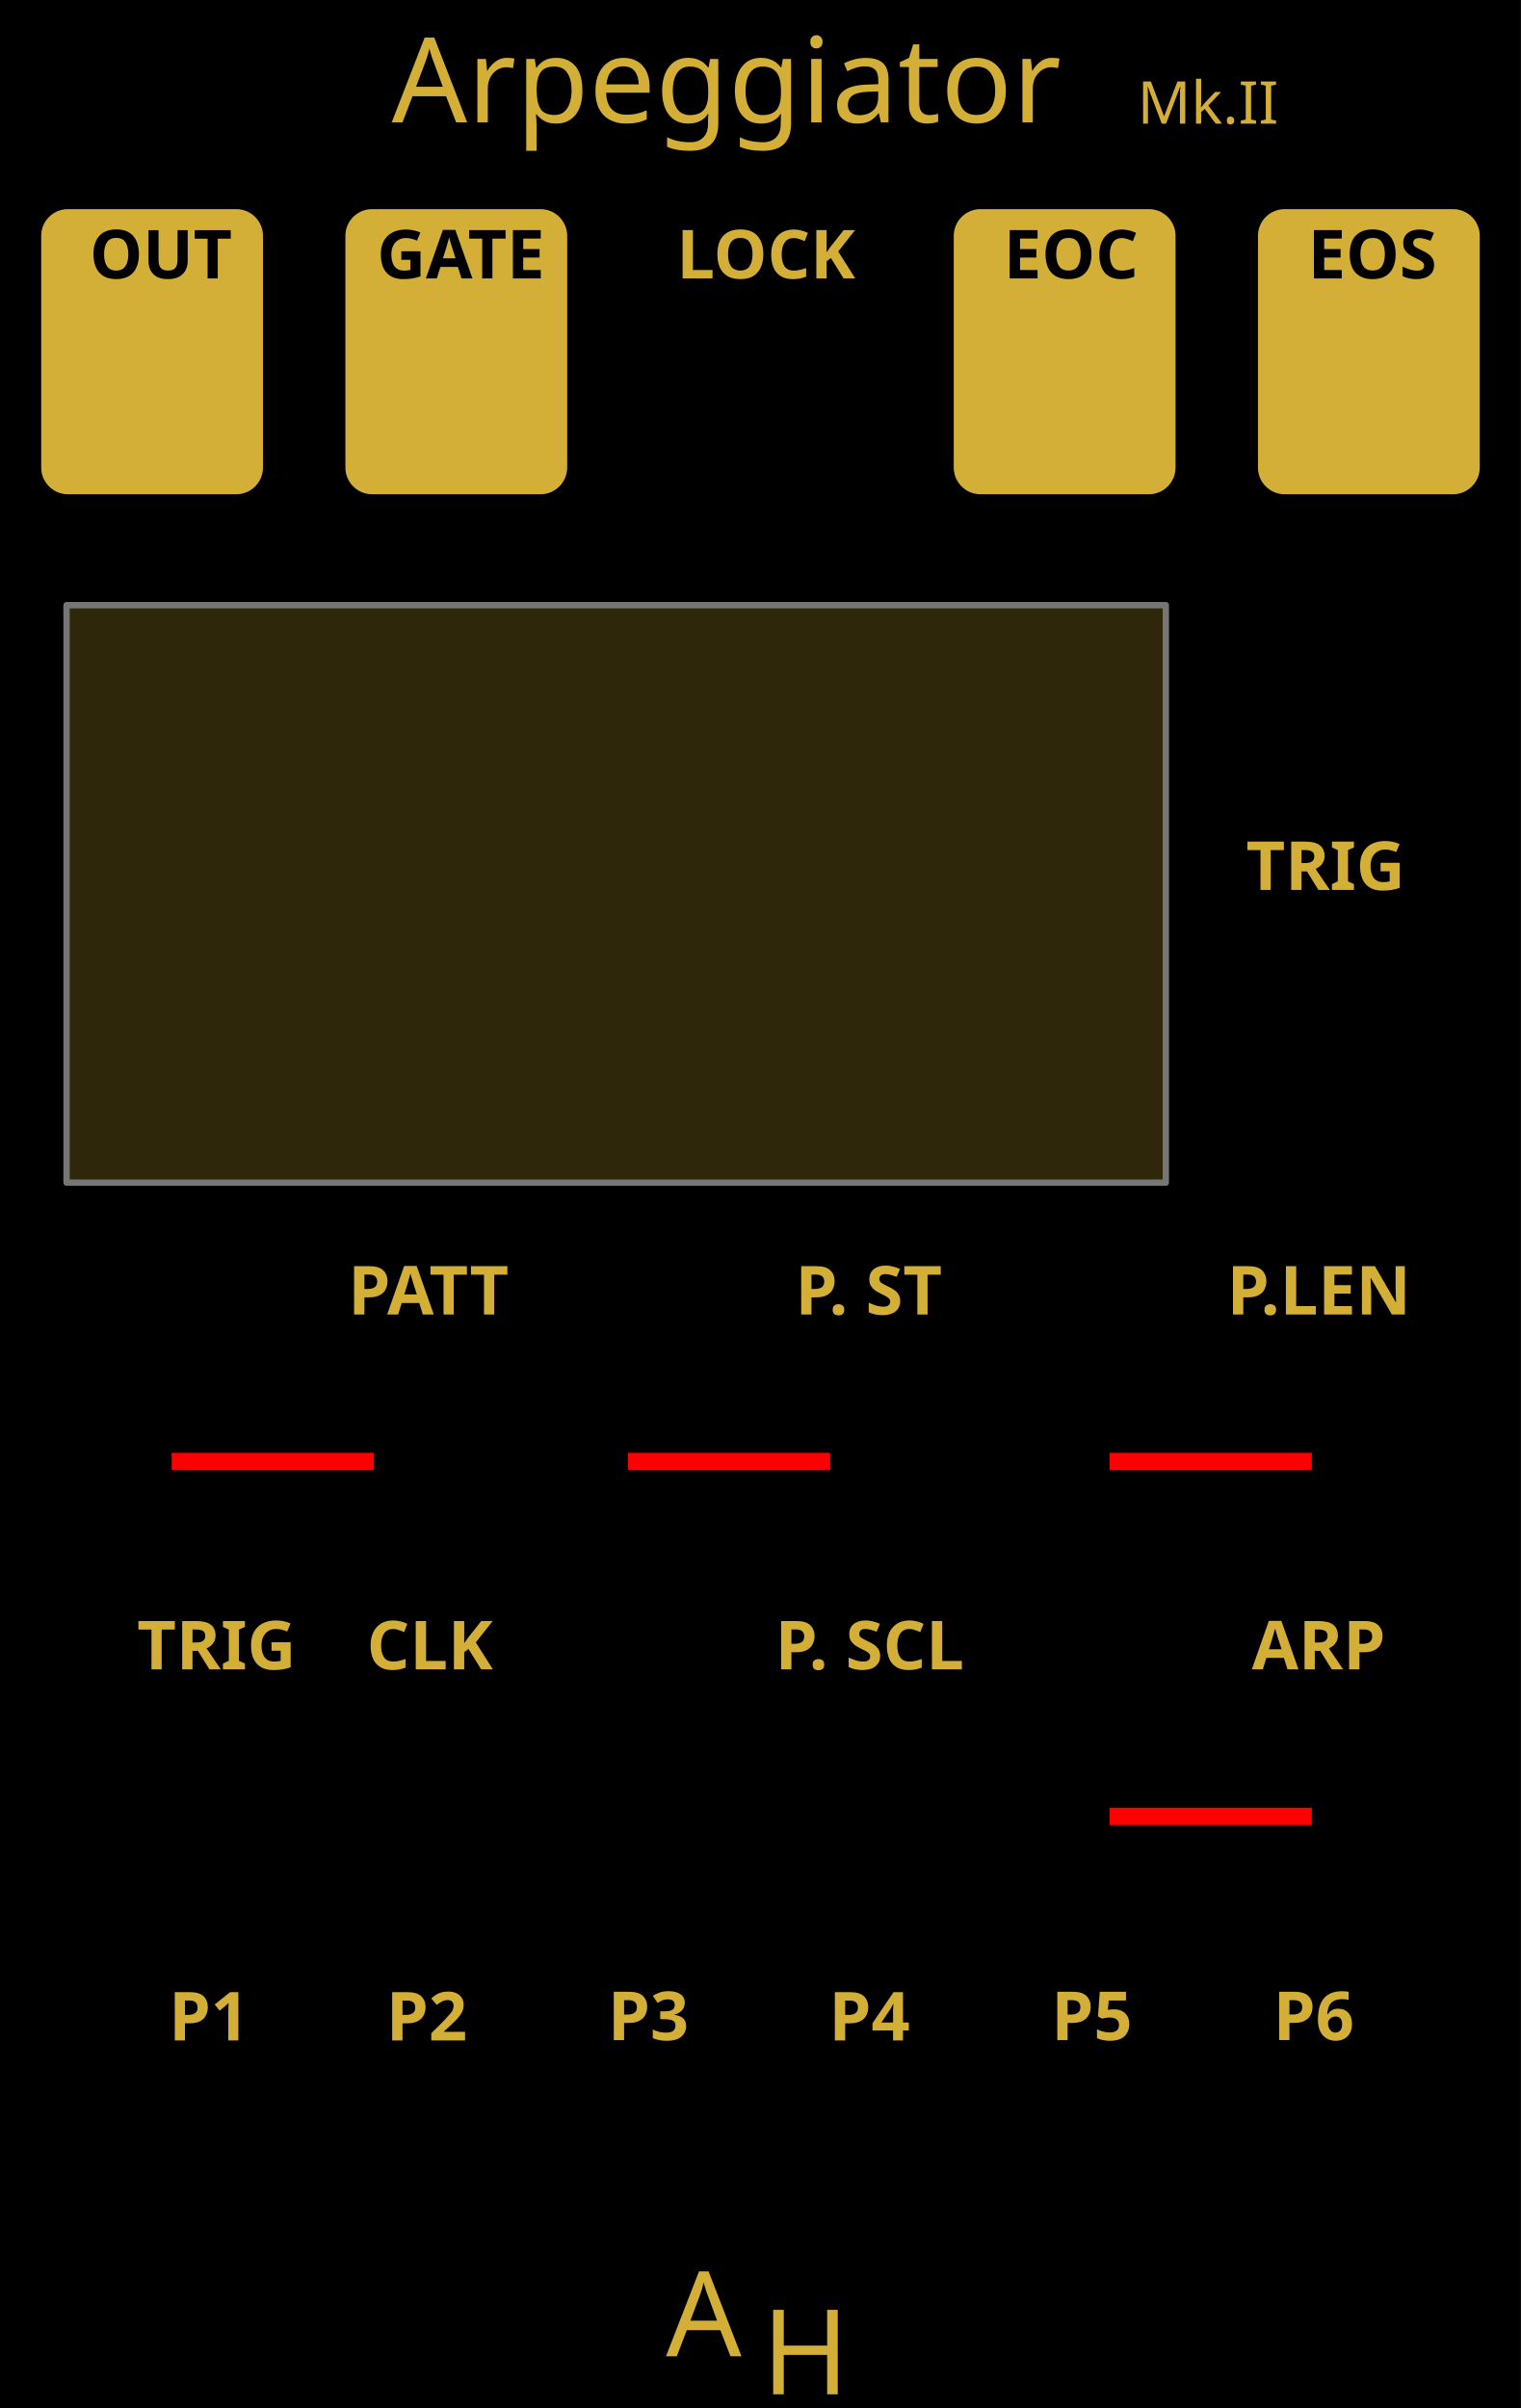
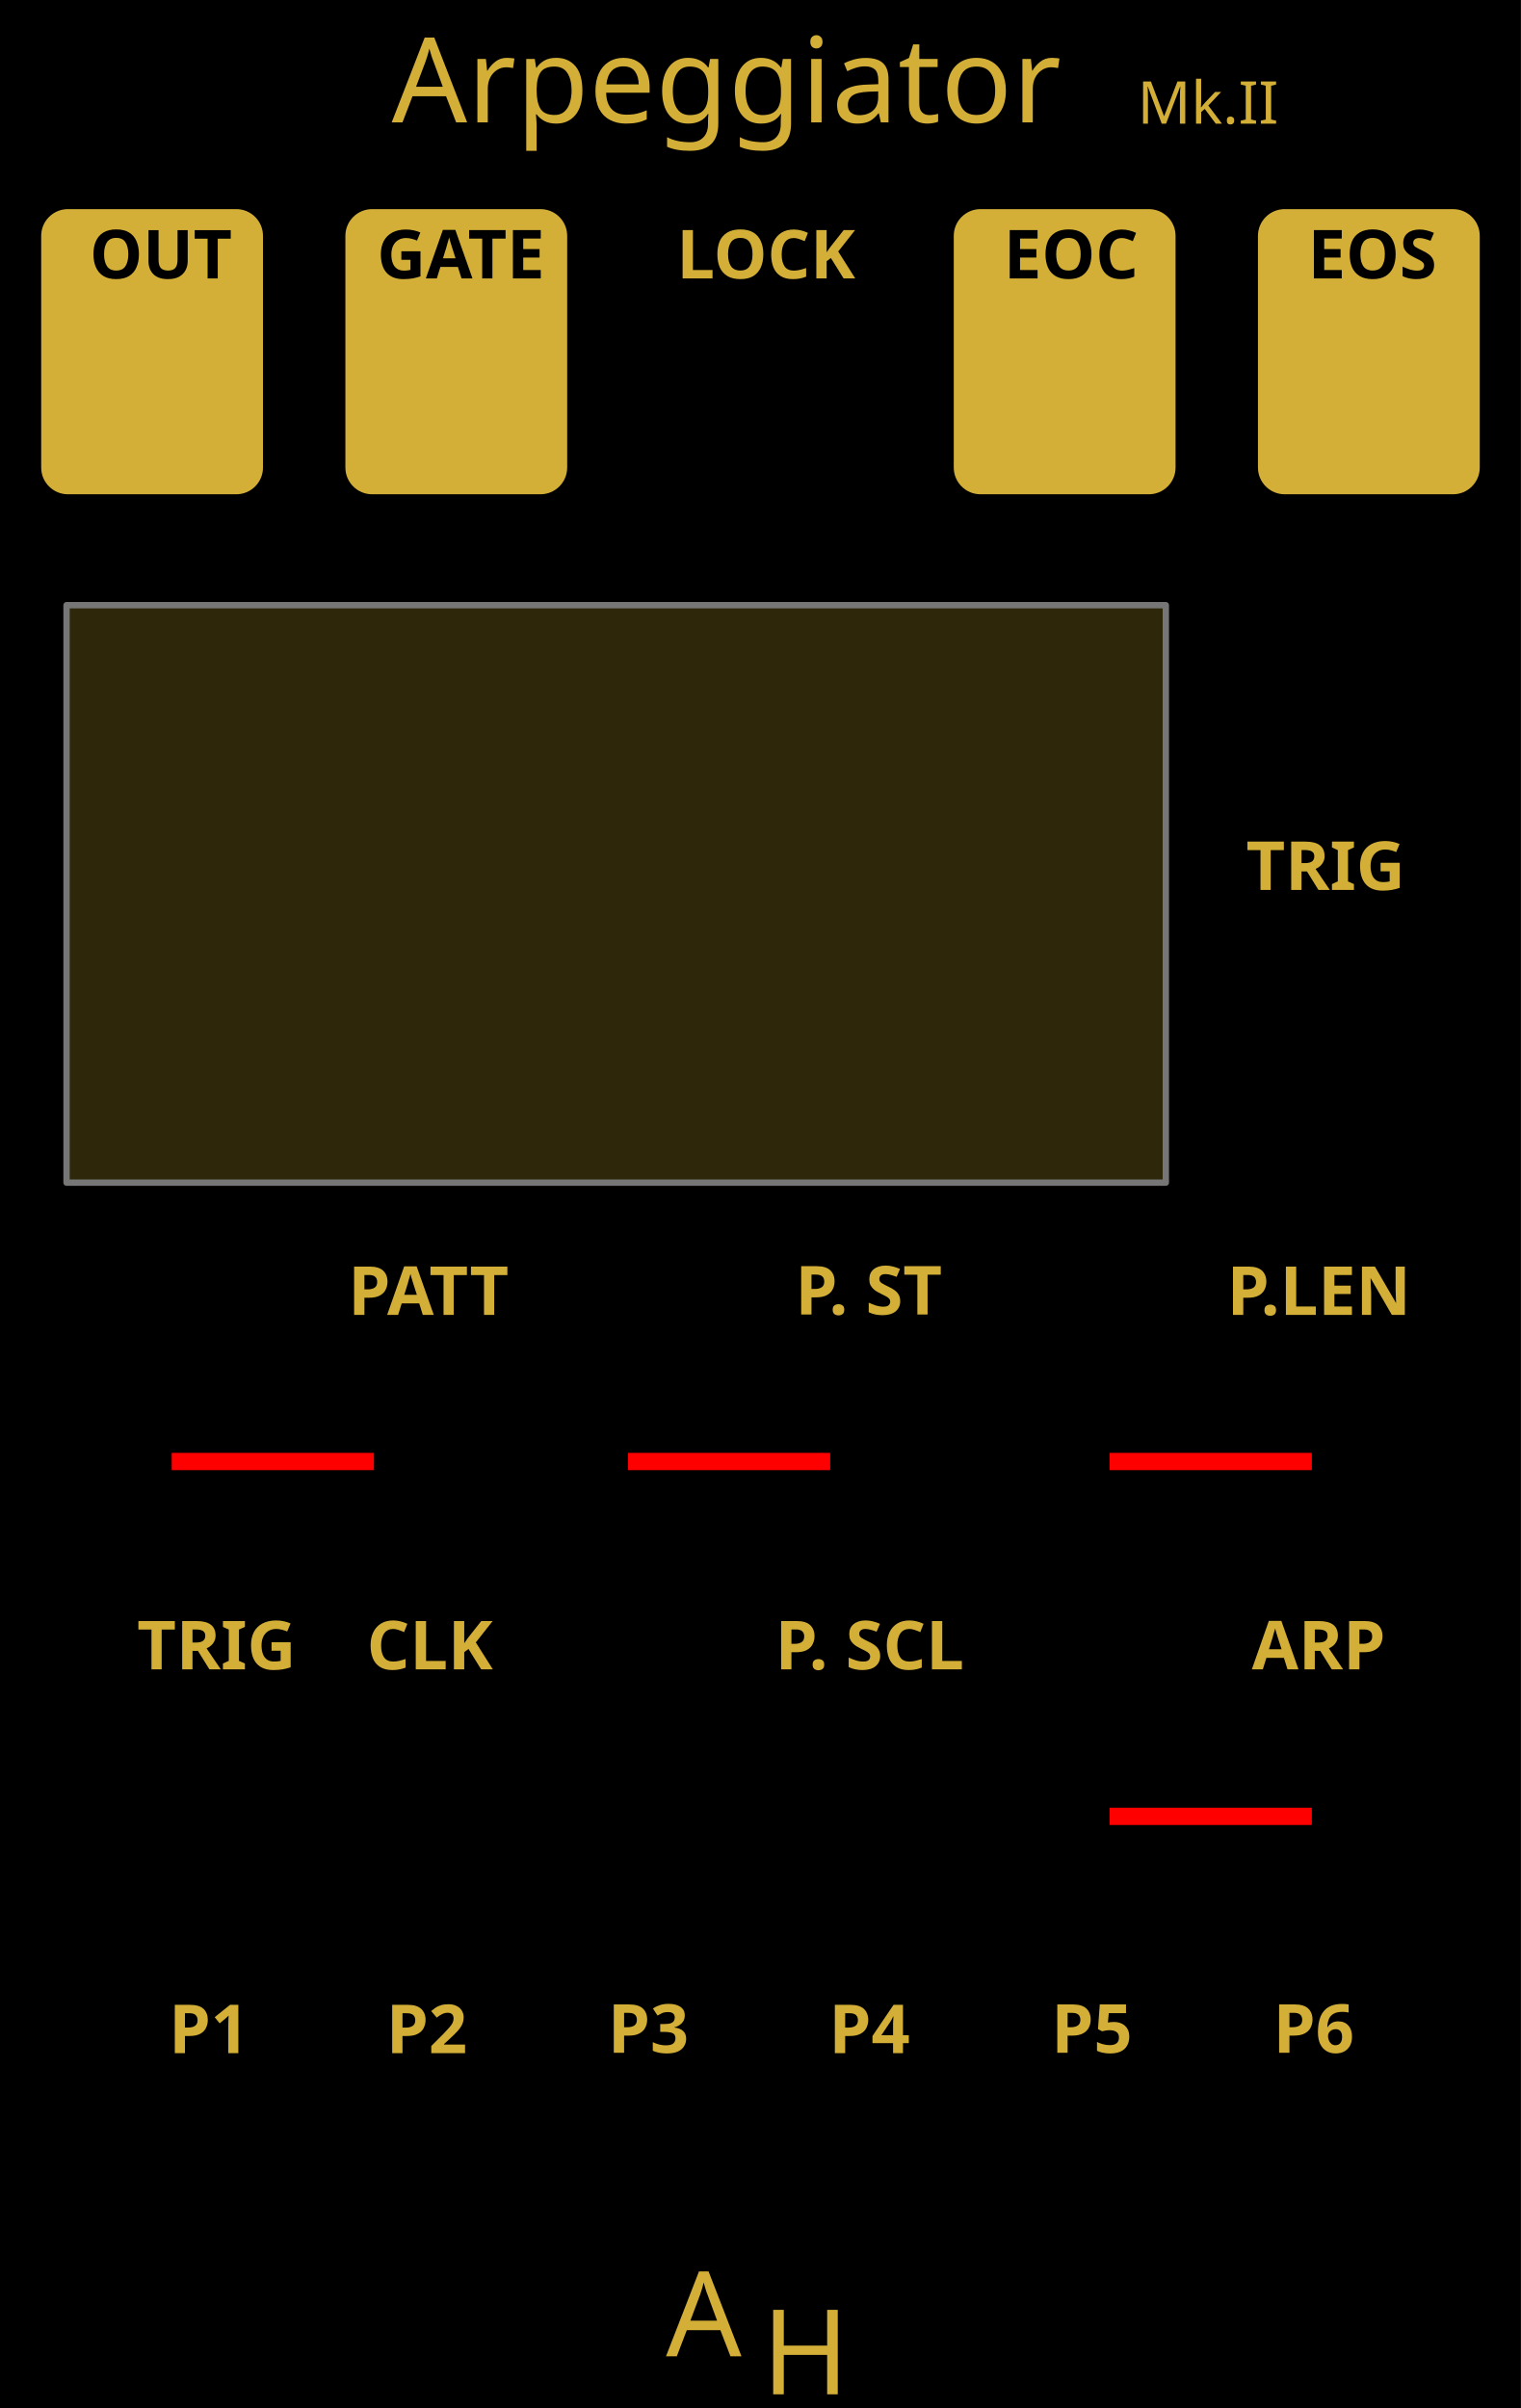
<svg xmlns="http://www.w3.org/2000/svg" xmlns:ns1="http://www.openswatchbook.org/uri/2009/osb" width="240" height="380" id="svg11791" version="1.1">
  <defs id="defs3">
    <marker orient="auto" refY="0" refX="0" id="DotM" style="overflow:visible">
      <path id="path4782" d="m -2.5,-1 c 0,2.76 -2.24,5 -5,5 -2.76,0 -5,-2.24 -5,-5 0,-2.76 2.24,-5 5,-5 2.76,0 5,2.24 5,5 z" style="fill-rule:evenodd;stroke:#000000;stroke-width:1pt" transform="matrix(0.4,0,0,0.4,2.96,0.4)" />
    </marker>
    <marker orient="auto" refY="0" refX="0" id="Arrow1Sstart" style="overflow:visible">
      <path id="path4730" d="M 0,0 5,-5 -12.5,0 5,5 Z" style="fill-rule:evenodd;stroke:#000000;stroke-width:1pt" transform="matrix(0.2,0,0,0.2,1.2,0)" />
    </marker>
    <marker orient="auto" refY="0" refX="0" id="Arrow2Mend" style="overflow:visible">
      <path id="path5158" style="fill-rule:evenodd;stroke-width:0.625;stroke-linejoin:round" d="M 8.719,4.034 -2.207,0.016 8.719,-4.002 c -1.745,2.372 -1.735,5.617 -6e-7,8.035 z" transform="scale(-0.6)" />
    </marker>
    <marker orient="auto" refY="0" refX="0" id="Arrow2Mstart" style="overflow:visible">
      <path id="path5155" style="fill-rule:evenodd;stroke-width:0.625;stroke-linejoin:round" d="M 8.719,4.034 -2.207,0.016 8.719,-4.002 c -1.745,2.372 -1.735,5.617 -6e-7,8.035 z" transform="scale(0.6)" />
    </marker>
    <marker orient="auto" refY="0" refX="0" id="Arrow1Mstart" style="overflow:visible">
      <path id="path6730" d="M 0,0 5,-5 -12.5,0 5,5 Z" style="fill-rule:evenodd;stroke:#000000;stroke-width:1pt" transform="matrix(0.4,0,0,0.4,4,0)" />
    </marker>
    <marker orient="auto" refY="0" refX="0" id="TriangleOutM" style="overflow:visible">
      <path id="path6869" d="M 5.77,0 -2.88,5 V -5 Z" style="fill-rule:evenodd;stroke:#000000;stroke-width:1pt" transform="scale(0.4)" />
    </marker>
    <marker orient="auto" refY="0" refX="0" id="TriangleOutS" style="overflow:visible">
      <path id="path6872" d="M 5.77,0 -2.88,5 V -5 Z" style="fill-rule:evenodd;stroke:#000000;stroke-width:1pt" transform="scale(0.2)" />
    </marker>
    <marker orient="auto" refY="0" refX="0" id="SquareL" style="overflow:visible">
      <path id="path7539" d="M -5,-5 V 5 H 5 V -5 Z" style="fill-rule:evenodd;stroke:#000000;stroke-width:1pt" transform="scale(0.8)" />
    </marker>
    <marker orient="auto" refY="0" refX="0" id="Arrow1Send" style="overflow:visible">
      <path id="path6739" d="M 0,0 5,-5 -12.5,0 5,5 Z" style="fill-rule:evenodd;stroke:#000000;stroke-width:1pt" transform="matrix(-0.2,0,0,-0.2,-1.2,0)" />
    </marker>
    <marker orient="auto" refY="0" refX="0" id="Arrow1Mend" style="overflow:visible">
      <path id="path6733" d="M 0,0 5,-5 -12.5,0 5,5 Z" style="fill-rule:evenodd;stroke:#000000;stroke-width:1pt" transform="matrix(-0.4,0,0,-0.4,-4,0)" />
    </marker>
    <marker orient="auto" refY="0" refX="0" id="Arrow1Lend" style="overflow:visible">
      <path id="path6727" d="M 0,0 5,-5 -12.5,0 5,5 Z" style="fill-rule:evenodd;stroke:#000000;stroke-width:1pt" transform="matrix(-0.8,0,0,-0.8,-10,0)" />
    </marker>
    <filter height="1" width="1" y="0" x="0" id="filter3998" style="color-interpolation-filters:sRGB">
      <feConvolveMatrix order="3 3" kernelMatrix="0 1 0 0 -2 0 0 1 0" in="SourceGraphic" divisor="1" targetX="1" targetY="1" preserveAlpha="true" result="result0" bias="0" id="feConvolveMatrix4000" />
    </filter>
    <filter height="1" width="1" y="0" x="0" id="filter3286" style="color-interpolation-filters:sRGB">
      <feFlood flood-color="rgb(128,128,128)" flood-opacity="0" result="result1" id="feFlood3288" />
      <feBlend result="result2" mode="normal" in2="SourceGraphic" id="feBlend3290" />
      <feComposite k4="0" k3="0" k1="0" result="result3" operator="arithmetic" k2="1" in2="SourceGraphic" id="feComposite3292" />
      <feComposite operator="in" in2="SourceGraphic" id="feComposite3294" />
    </filter>
    <clipPath clipPathUnits="userSpaceOnUse" id="clipPath6603">
      <path d="M 402,402 H 9515 V 13631 H 402 Z" id="path6605" style="clip-rule:evenodd" />
    </clipPath>
    <clipPath clipPathUnits="userSpaceOnUse" id="clipPath6613">
      <path d="M 402,402 H 9515 V 13631 H 402 Z" id="path6615" style="clip-rule:evenodd" />
    </clipPath>
    <clipPath clipPathUnits="userSpaceOnUse" id="clipPath6619">
      <path d="M 614,402 H 9303 V 6057 H 614 Z" id="path6621" style="clip-rule:evenodd" />
    </clipPath>
    <clipPath clipPathUnits="userSpaceOnUse" id="clipPath6290">
      <path d="M 402,402 H 9515 V 13631 H 402 Z" id="path6292" style="clip-rule:evenodd" />
    </clipPath>
    <clipPath clipPathUnits="userSpaceOnUse" id="clipPath6300">
      <path d="M 402,402 H 9515 V 13631 H 402 Z" id="path6302" style="clip-rule:evenodd" />
    </clipPath>
    <clipPath clipPathUnits="userSpaceOnUse" id="clipPath6306">
      <path d="M 614,402 H 9303 V 6655 H 614 Z" id="path6308" style="clip-rule:evenodd" />
    </clipPath>
    <clipPath clipPathUnits="userSpaceOnUse" id="clipPath5977">
      <path d="M 402,402 H 9515 V 13631 H 402 Z" id="path5979" style="clip-rule:evenodd" />
    </clipPath>
    <clipPath clipPathUnits="userSpaceOnUse" id="clipPath5987">
      <path d="M 402,402 H 9515 V 13631 H 402 Z" id="path5989" style="clip-rule:evenodd" />
    </clipPath>
    <clipPath clipPathUnits="userSpaceOnUse" id="clipPath5993">
      <path d="M 614,402 H 9303 V 6645 H 614 Z" id="path5995" style="clip-rule:evenodd" />
    </clipPath>
    <clipPath clipPathUnits="userSpaceOnUse" id="clipPath5664">
      <path d="M 402,402 H 9515 V 13631 H 402 Z" id="path5666" style="clip-rule:evenodd" />
    </clipPath>
    <clipPath clipPathUnits="userSpaceOnUse" id="clipPath5674">
      <path d="M 402,402 H 9515 V 13631 H 402 Z" id="path5676" style="clip-rule:evenodd" />
    </clipPath>
    <clipPath clipPathUnits="userSpaceOnUse" id="clipPath5680">
      <path d="M 614,402 H 9303 V 6655 H 614 Z" id="path5682" style="clip-rule:evenodd" />
    </clipPath>
    <clipPath clipPathUnits="userSpaceOnUse" id="clipPath5363">
      <path d="M 402,402 H 9515 V 13631 H 402 Z" id="path5365" style="clip-rule:evenodd" />
    </clipPath>
    <clipPath clipPathUnits="userSpaceOnUse" id="clipPath5373">
      <path d="M 402,402 H 9515 V 13631 H 402 Z" id="path5375" style="clip-rule:evenodd" />
    </clipPath>
    <clipPath clipPathUnits="userSpaceOnUse" id="clipPath5379">
      <path d="M 614,402 H 9303 V 6051 H 614 Z" id="path5381" style="clip-rule:evenodd" />
    </clipPath>
    <clipPath clipPathUnits="userSpaceOnUse" id="clipPath5062">
      <path d="M 402,402 H 9515 V 13631 H 402 Z" id="path5064" style="clip-rule:evenodd" />
    </clipPath>
    <clipPath clipPathUnits="userSpaceOnUse" id="clipPath5072">
      <path d="M 402,402 H 9515 V 13631 H 402 Z" id="path5074" style="clip-rule:evenodd" />
    </clipPath>
    <clipPath clipPathUnits="userSpaceOnUse" id="clipPath5078">
      <path d="M 614,402 H 9303 V 6051 H 614 Z" id="path5080" style="clip-rule:evenodd" />
    </clipPath>
    <clipPath clipPathUnits="userSpaceOnUse" id="clipPath4761">
      <path d="M 402,402 H 9515 V 13631 H 402 Z" id="path4763" style="clip-rule:evenodd" />
    </clipPath>
    <clipPath clipPathUnits="userSpaceOnUse" id="clipPath4771">
      <path d="M 402,402 H 9515 V 13631 H 402 Z" id="path4773" style="clip-rule:evenodd" />
    </clipPath>
    <clipPath clipPathUnits="userSpaceOnUse" id="clipPath4777">
      <path d="M 614,402 H 9303 V 6051 H 614 Z" id="path4779" style="clip-rule:evenodd" />
    </clipPath>
    <clipPath clipPathUnits="userSpaceOnUse" id="clipPath4159">
      <path d="M 402,402 H 9515 V 13631 H 402 Z" id="path4161" style="clip-rule:evenodd" />
    </clipPath>
    <clipPath clipPathUnits="userSpaceOnUse" id="clipPath4169">
      <path d="M 402,402 H 9515 V 13631 H 402 Z" id="path4171" style="clip-rule:evenodd" />
    </clipPath>
    <clipPath clipPathUnits="userSpaceOnUse" id="clipPath4175">
      <path d="M 614,402 H 9303 V 6051 H 614 Z" id="path4177" style="clip-rule:evenodd" />
    </clipPath>
    <linearGradient ns1:paint="solid" id="linearGradient8170">
      <stop id="stop8172" offset="0" style="stop-color:#000000;stop-opacity:1;" />
    </linearGradient>
    <filter height="1" width="1" y="0" x="0" id="filter3998-0" style="color-interpolation-filters:sRGB">
      <feConvolveMatrix order="3 3" kernelMatrix="0 1 0 0 -2 0 0 1 0" in="SourceGraphic" divisor="1" targetX="1" targetY="1" preserveAlpha="true" result="result0" bias="0" id="feConvolveMatrix4000-2" />
    </filter>
    <filter height="1" width="1" y="0" x="0" id="filter3286-2" style="color-interpolation-filters:sRGB">
      <feFlood flood-color="rgb(128,128,128)" flood-opacity="0" result="result1" id="feFlood3288-2" />
      <feBlend result="result2" mode="normal" in2="SourceGraphic" id="feBlend3290-7" />
      <feComposite k4="0" k3="0" k1="0" result="result3" operator="arithmetic" k2="1" in2="SourceGraphic" id="feComposite3292-9" />
      <feComposite operator="in" in2="SourceGraphic" id="feComposite3294-7" />
    </filter>
    <clipPath clipPathUnits="userSpaceOnUse" id="clipPath6603-6">
      <path d="M 402,402 H 9515 V 13631 H 402 Z" id="path6605-9" style="clip-rule:evenodd" />
    </clipPath>
    <clipPath clipPathUnits="userSpaceOnUse" id="clipPath6613-4">
      <path d="M 402,402 H 9515 V 13631 H 402 Z" id="path6615-8" style="clip-rule:evenodd" />
    </clipPath>
    <clipPath clipPathUnits="userSpaceOnUse" id="clipPath6619-1">
      <path d="M 614,402 H 9303 V 6057 H 614 Z" id="path6621-7" style="clip-rule:evenodd" />
    </clipPath>
    <clipPath clipPathUnits="userSpaceOnUse" id="clipPath6290-7">
      <path d="M 402,402 H 9515 V 13631 H 402 Z" id="path6292-5" style="clip-rule:evenodd" />
    </clipPath>
    <clipPath clipPathUnits="userSpaceOnUse" id="clipPath6300-0">
      <path d="M 402,402 H 9515 V 13631 H 402 Z" id="path6302-9" style="clip-rule:evenodd" />
    </clipPath>
    <clipPath clipPathUnits="userSpaceOnUse" id="clipPath6306-6">
      <path d="M 614,402 H 9303 V 6655 H 614 Z" id="path6308-7" style="clip-rule:evenodd" />
    </clipPath>
    <clipPath clipPathUnits="userSpaceOnUse" id="clipPath5977-5">
      <path d="M 402,402 H 9515 V 13631 H 402 Z" id="path5979-9" style="clip-rule:evenodd" />
    </clipPath>
    <clipPath clipPathUnits="userSpaceOnUse" id="clipPath5987-8">
      <path d="M 402,402 H 9515 V 13631 H 402 Z" id="path5989-4" style="clip-rule:evenodd" />
    </clipPath>
    <clipPath clipPathUnits="userSpaceOnUse" id="clipPath5993-8">
      <path d="M 614,402 H 9303 V 6645 H 614 Z" id="path5995-7" style="clip-rule:evenodd" />
    </clipPath>
    <clipPath clipPathUnits="userSpaceOnUse" id="clipPath5664-9">
      <path d="M 402,402 H 9515 V 13631 H 402 Z" id="path5666-9" style="clip-rule:evenodd" />
    </clipPath>
    <clipPath clipPathUnits="userSpaceOnUse" id="clipPath5674-5">
      <path d="M 402,402 H 9515 V 13631 H 402 Z" id="path5676-5" style="clip-rule:evenodd" />
    </clipPath>
    <clipPath clipPathUnits="userSpaceOnUse" id="clipPath5680-8">
      <path d="M 614,402 H 9303 V 6655 H 614 Z" id="path5682-9" style="clip-rule:evenodd" />
    </clipPath>
    <clipPath clipPathUnits="userSpaceOnUse" id="clipPath5363-3">
      <path d="M 402,402 H 9515 V 13631 H 402 Z" id="path5365-2" style="clip-rule:evenodd" />
    </clipPath>
    <clipPath clipPathUnits="userSpaceOnUse" id="clipPath5373-7">
      <path d="M 402,402 H 9515 V 13631 H 402 Z" id="path5375-5" style="clip-rule:evenodd" />
    </clipPath>
    <clipPath clipPathUnits="userSpaceOnUse" id="clipPath5379-4">
      <path d="M 614,402 H 9303 V 6051 H 614 Z" id="path5381-8" style="clip-rule:evenodd" />
    </clipPath>
    <clipPath clipPathUnits="userSpaceOnUse" id="clipPath5062-2">
      <path d="M 402,402 H 9515 V 13631 H 402 Z" id="path5064-2" style="clip-rule:evenodd" />
    </clipPath>
    <clipPath clipPathUnits="userSpaceOnUse" id="clipPath5072-4">
      <path d="M 402,402 H 9515 V 13631 H 402 Z" id="path5074-9" style="clip-rule:evenodd" />
    </clipPath>
    <clipPath clipPathUnits="userSpaceOnUse" id="clipPath5078-8">
      <path d="M 614,402 H 9303 V 6051 H 614 Z" id="path5080-7" style="clip-rule:evenodd" />
    </clipPath>
    <clipPath clipPathUnits="userSpaceOnUse" id="clipPath4761-5">
      <path d="M 402,402 H 9515 V 13631 H 402 Z" id="path4763-2" style="clip-rule:evenodd" />
    </clipPath>
    <clipPath clipPathUnits="userSpaceOnUse" id="clipPath4771-1">
      <path d="M 402,402 H 9515 V 13631 H 402 Z" id="path4773-7" style="clip-rule:evenodd" />
    </clipPath>
    <clipPath clipPathUnits="userSpaceOnUse" id="clipPath4777-0">
      <path d="M 614,402 H 9303 V 6051 H 614 Z" id="path4779-9" style="clip-rule:evenodd" />
    </clipPath>
    <clipPath clipPathUnits="userSpaceOnUse" id="clipPath4159-1">
      <path d="M 402,402 H 9515 V 13631 H 402 Z" id="path4161-2" style="clip-rule:evenodd" />
    </clipPath>
    <clipPath clipPathUnits="userSpaceOnUse" id="clipPath4169-5">
      <path d="M 402,402 H 9515 V 13631 H 402 Z" id="path4171-5" style="clip-rule:evenodd" />
    </clipPath>
    <clipPath clipPathUnits="userSpaceOnUse" id="clipPath4175-8">
      <path d="M 614,402 H 9303 V 6051 H 614 Z" id="path4177-8" style="clip-rule:evenodd" />
    </clipPath>
    <linearGradient ns1:paint="solid" id="linearGradient8170-5">
      <stop id="stop8172-0" offset="0" style="stop-color:#000000;stop-opacity:1;" />
    </linearGradient>
    <clipPath id="clip89">
      <rect id="rect4864" height="19" width="18" x="0" y="0" />
    </clipPath>
    <clipPath id="clip90">
      <path id="path4861" d="m 0.898,0.129 h 16.25 v 17.883 h -16.25 z m 0,0" />
    </clipPath>
    <mask id="mask44">
      <g transform="matrix(0.2645833,0,0,0.2645833,89.35879,128.5777)" id="g4858" style="filter:url(#alpha)">
        <rect id="rect4856" style="fill:#000000;fill-opacity:0.15;stroke:none" height="3351.5" width="3052.87" y="0" x="0" />
      </g>
    </mask>
    <filter height="1" width="1" y="0" x="0" filterUnits="objectBoundingBox" id="alpha">
      <feColorMatrix id="feColorMatrix4149" values="0 0 0 0 1 0 0 0 0 1 0 0 0 0 1 0 0 0 1 0" in="SourceGraphic" type="matrix" />
    </filter>
    <clipPath id="clipPath17821">
      <rect id="rect17819" height="19" width="18" x="0" y="0" />
    </clipPath>
    <clipPath id="clipPath17825">
      <path id="path17823" d="m 0.898,0.129 h 16.25 v 17.883 h -16.25 z m 0,0" />
    </clipPath>
    <clipPath id="clip87">
      <rect id="rect4848" height="26" width="24" x="0" y="0" />
    </clipPath>
    <clipPath id="clip88">
      <path id="path4845" d="m 0.684,0.922 h 22.68 v 24.938 H 0.684 Z m 0,0" />
    </clipPath>
    <mask id="mask43">
      <g transform="matrix(0.2645833,0,0,0.2645833,89.35879,128.5777)" id="g4842" style="filter:url(#alpha)">
        <rect id="rect4840" style="fill:#000000;fill-opacity:0.15;stroke:none" height="3351.5" width="3052.87" y="0" x="0" />
      </g>
    </mask>
    <filter height="1" width="1" y="0" x="0" filterUnits="objectBoundingBox" id="filter17836">
      <feColorMatrix id="feColorMatrix17834" values="0 0 0 0 1 0 0 0 0 1 0 0 0 0 1 0 0 0 1 0" in="SourceGraphic" type="matrix" />
    </filter>
    <clipPath id="clipPath17840">
      <rect id="rect17838" height="26" width="24" x="0" y="0" />
    </clipPath>
    <clipPath id="clipPath17844">
      <path id="path17842" d="m 0.684,0.922 h 22.68 v 24.938 H 0.684 Z m 0,0" />
    </clipPath>
    <filter style="color-interpolation-filters:sRGB" id="filter3933" x="-0.014" width="1.027" y="-0.011" height="1.021">
      <feGaussianBlur stdDeviation="0.2" id="feGaussianBlur3935" />
-     </filter>
-     <filter style="color-interpolation-filters:sRGB" id="filter4464" x="-1.371" width="3.743" y="-1.067" height="3.133">
-       <feGaussianBlur stdDeviation="20" id="feGaussianBlur4466" />
    </filter>
  </defs>
  <g id="layer2" style="display:inline" transform="translate(0.01175524,-74.38676)">
    <rect style="fill:#000000;fill-opacity:1;stroke-width:16.21" id="rect7953" width="240" height="380" x="-0.012" y="74.387" ry="0" />
    <rect transform="scale(1,-1)" ry="4.219" y="-432.387" x="154.988" height="45" width="35" id="rect3073" style="fill:#000000;fill-opacity:1;stroke-width:0.785" />
    <rect style="fill:#000000;fill-opacity:1;stroke-width:0.785;filter:url(#filter3933)" id="rect3075" width="35" height="45" x="150.488" y="-432.387" ry="4.219" transform="matrix(0.9732212,0,0,-0.9791147,-26.00149,8.560672)" />
    <rect transform="scale(1,-1)" ry="4.219" y="-432.387" x="49.988" height="45" width="35" id="rect3077" style="fill:#000000;fill-opacity:1;stroke-width:0.785" />
    <g style="font-style:normal;font-variant:normal;font-weight:bold;font-stretch:condensed;font-size:24px;line-height:125%;font-family:Miso;-inkscape-font-specification:'Miso Bold Condensed';letter-spacing:-0.06px;word-spacing:0px;fill:#000000;fill-opacity:1;stroke:none" id="text4395" transform="matrix(0.8346288,0,0,0.8346288,-0.00194398,75.14247)" />
    <g transform="matrix(0.8346288,0,0,0.8346288,-0.00194398,76.32542)" style="font-style:normal;font-variant:normal;font-weight:normal;font-stretch:normal;font-size:16px;line-height:125%;font-family:Nasalization;-inkscape-font-specification:Nasalization;letter-spacing:0px;word-spacing:0px;fill:#000000;fill-opacity:1;stroke:none" id="text20106" />
    <g style="font-style:normal;font-variant:normal;font-weight:bold;font-stretch:condensed;font-size:14px;line-height:125%;font-family:Miso;-inkscape-font-specification:'Miso Bold Condensed';letter-spacing:-0.06px;word-spacing:0px;fill:#000000;fill-opacity:1;stroke:none" id="flowRoot7367" transform="matrix(0.8346288,0,0,0.8346288,-0.00194398,75.14247)" />
    <g transform="matrix(0.8346288,0,0,0.8346288,-0.00194398,76.32542)" style="font-style:normal;font-variant:normal;font-weight:bold;font-stretch:condensed;font-size:14px;line-height:125%;font-family:Miso;-inkscape-font-specification:'Miso Bold Condensed';letter-spacing:0px;word-spacing:0px;fill:#000000;fill-opacity:1;stroke:none" id="text10240" />
    <g style="display:inline;fill:#ffffff;fill-opacity:1" transform="matrix(0.8346288,0,0,0.8346288,-34.48847,235.1078)" id="g4020" />
-     <text xml:space="preserve" style="font-style:normal;font-weight:normal;font-size:40px;line-height:1.25;font-family:sans-serif;letter-spacing:0px;word-spacing:0px;fill:#d4af37;fill-opacity:1;stroke:none" x="60.923" y="396.387" id="text5449">
-       <tspan id="tspan5447" x="60.923" y="396.387" style="font-style:normal;font-variant:normal;font-weight:bold;font-stretch:normal;font-size:10.667px;font-family:Eurostile;-inkscape-font-specification:'Eurostile, Bold';font-variant-ligatures:normal;font-variant-caps:normal;font-variant-numeric:normal;font-feature-settings:normal;text-align:start;writing-mode:lr-tb;text-anchor:start;fill:#d4af37;fill-opacity:1">P2</tspan>
+     <text xml:space="preserve" style="font-style:normal;font-weight:normal;font-size:40px;line-height:1.25;font-family:sans-serif;letter-spacing:0px;word-spacing:0px;fill:#d4af37;fill-opacity:1;stroke:none" x="60.923" y="398.387" id="text5449">
+       <tspan id="tspan5447" x="60.923" y="398.387" style="font-style:normal;font-variant:normal;font-weight:bold;font-stretch:normal;font-size:10.667px;font-family:Eurostile;-inkscape-font-specification:'Eurostile, Bold';font-variant-ligatures:normal;font-variant-caps:normal;font-variant-numeric:normal;font-feature-settings:normal;text-align:start;writing-mode:lr-tb;text-anchor:start;fill:#d4af37;fill-opacity:1">P2</tspan>
    </text>
    <rect style="fill:#000000;fill-opacity:1;stroke-width:0.785" id="rect2684" width="35" height="45" x="14.988" y="-432.387" ry="4.219" transform="scale(1,-1)" />
-     <text xml:space="preserve" style="font-style:normal;font-weight:normal;font-size:39.768px;line-height:1.25;font-family:sans-serif;letter-spacing:0px;word-spacing:0px;fill:#d4af37;fill-opacity:1;stroke:none;stroke-width:0.994" x="26.782" y="394.091" id="text2688" transform="scale(0.994209,1.005825)">
-       <tspan id="tspan2686" x="26.782" y="394.091" style="font-style:normal;font-variant:normal;font-weight:bold;font-stretch:normal;font-size:10.605px;font-family:Eurostile;-inkscape-font-specification:'Eurostile, Bold';font-variant-ligatures:normal;font-variant-caps:normal;font-variant-numeric:normal;font-feature-settings:normal;text-align:start;writing-mode:lr-tb;text-anchor:start;fill:#d4af37;fill-opacity:1;stroke-width:0.994">P1</tspan>
-     </text>
-     <text id="text2696" y="396.387" x="130.775" style="font-style:normal;font-weight:normal;font-size:40px;line-height:1.25;font-family:sans-serif;letter-spacing:0px;word-spacing:0px;fill:#d4af37;fill-opacity:1;stroke:none" xml:space="preserve">
-       <tspan style="font-style:normal;font-variant:normal;font-weight:bold;font-stretch:normal;font-size:10.667px;font-family:Eurostile;-inkscape-font-specification:'Eurostile, Bold';font-variant-ligatures:normal;font-variant-caps:normal;font-variant-numeric:normal;font-feature-settings:normal;text-align:start;writing-mode:lr-tb;text-anchor:start;fill:#d4af37;fill-opacity:1" y="396.387" x="130.775" id="tspan2694">P4</tspan>
-     </text>
-     <text xml:space="preserve" style="font-style:normal;font-weight:normal;font-size:40px;line-height:1.25;font-family:sans-serif;letter-spacing:0px;word-spacing:0px;fill:#d4af37;fill-opacity:1;stroke:none" x="165.874" y="396.329" id="text2704">
-       <tspan id="tspan2702" x="165.874" y="396.329" style="font-style:normal;font-variant:normal;font-weight:bold;font-stretch:normal;font-size:10.667px;font-family:Eurostile;-inkscape-font-specification:'Eurostile, Bold';font-variant-ligatures:normal;font-variant-caps:normal;font-variant-numeric:normal;font-feature-settings:normal;text-align:start;writing-mode:lr-tb;text-anchor:start;fill:#d4af37;fill-opacity:1">P5</tspan>
+     <text xml:space="preserve" style="font-style:normal;font-weight:normal;font-size:39.768px;line-height:1.25;font-family:sans-serif;letter-spacing:0px;word-spacing:0px;fill:#d4af37;fill-opacity:1;stroke:none;stroke-width:0.994" x="26.782" y="396.08" id="text2688" transform="scale(0.994209,1.005825)">
+       <tspan id="tspan2686" x="26.782" y="396.08" style="font-style:normal;font-variant:normal;font-weight:bold;font-stretch:normal;font-size:10.605px;font-family:Eurostile;-inkscape-font-specification:'Eurostile, Bold';font-variant-ligatures:normal;font-variant-caps:normal;font-variant-numeric:normal;font-feature-settings:normal;text-align:start;writing-mode:lr-tb;text-anchor:start;fill:#d4af37;fill-opacity:1;stroke-width:0.994">P1</tspan>
+     </text>
+     <text id="text2696" y="398.387" x="130.775" style="font-style:normal;font-weight:normal;font-size:40px;line-height:1.25;font-family:sans-serif;letter-spacing:0px;word-spacing:0px;fill:#d4af37;fill-opacity:1;stroke:none" xml:space="preserve">
+       <tspan style="font-style:normal;font-variant:normal;font-weight:bold;font-stretch:normal;font-size:10.667px;font-family:Eurostile;-inkscape-font-specification:'Eurostile, Bold';font-variant-ligatures:normal;font-variant-caps:normal;font-variant-numeric:normal;font-feature-settings:normal;text-align:start;writing-mode:lr-tb;text-anchor:start;fill:#d4af37;fill-opacity:1" y="398.387" x="130.775" id="tspan2694">P4</tspan>
+     </text>
+     <text xml:space="preserve" style="font-style:normal;font-weight:normal;font-size:40px;line-height:1.25;font-family:sans-serif;letter-spacing:0px;word-spacing:0px;fill:#d4af37;fill-opacity:1;stroke:none" x="165.874" y="398.329" id="text2704">
+       <tspan id="tspan2702" x="165.874" y="398.329" style="font-style:normal;font-variant:normal;font-weight:bold;font-stretch:normal;font-size:10.667px;font-family:Eurostile;-inkscape-font-specification:'Eurostile, Bold';font-variant-ligatures:normal;font-variant-caps:normal;font-variant-numeric:normal;font-feature-settings:normal;text-align:start;writing-mode:lr-tb;text-anchor:start;fill:#d4af37;fill-opacity:1">P5</tspan>
    </text>
    <text id="text7961" y="93.702" x="61.796" style="font-style:normal;font-weight:normal;font-size:40px;line-height:1.25;font-family:sans-serif;letter-spacing:0px;word-spacing:0px;fill:#d4af37;fill-opacity:1;stroke:none" xml:space="preserve">
      <tspan style="font-style:normal;font-variant:normal;font-weight:normal;font-stretch:normal;font-size:18.667px;font-family:'Cooper Black';-inkscape-font-specification:'Cooper Black, Normal';font-variant-ligatures:normal;font-variant-caps:normal;font-variant-numeric:normal;font-feature-settings:normal;text-align:start;writing-mode:lr-tb;text-anchor:start;fill:#d4af37;fill-opacity:1" y="93.702" x="61.796" id="tspan7959">Arpeggiator</tspan>
    </text>
    <text xml:space="preserve" style="font-style:normal;font-weight:normal;font-size:40px;line-height:1.25;font-family:sans-serif;letter-spacing:0px;word-spacing:0px;fill:#000000;fill-opacity:1;stroke:none" x="112.307" y="441.102" id="text6045">
      <tspan id="tspan6043" x="112.307" y="476.492" />
    </text>
    <g id="g6059" transform="translate(-0.8833256,1.500498)">
      <text id="text6049" y="444.725" x="105.966" style="font-style:normal;font-weight:normal;font-size:40px;line-height:1.25;font-family:sans-serif;letter-spacing:0px;word-spacing:0px;fill:#000000;fill-opacity:1;stroke:none" xml:space="preserve">
        <tspan style="font-style:normal;font-variant:normal;font-weight:normal;font-stretch:normal;font-size:18.667px;font-family:'Cooper Black';-inkscape-font-specification:'Cooper Black, Normal';font-variant-ligatures:normal;font-variant-caps:normal;font-variant-numeric:normal;font-feature-settings:normal;text-align:start;writing-mode:lr-tb;text-anchor:start;fill:#d4af37;fill-opacity:1" y="444.725" x="105.966" id="tspan6047">A</tspan>
      </text>
      <text xml:space="preserve" style="font-style:normal;font-weight:normal;font-size:40px;line-height:1.25;font-family:sans-serif;letter-spacing:0px;word-spacing:0px;fill:#000000;fill-opacity:1;stroke:none" x="121.066" y="450.725" id="text6053">
        <tspan id="tspan6051" x="121.066" y="450.725" style="font-style:normal;font-variant:normal;font-weight:normal;font-stretch:normal;font-size:18.667px;font-family:'Cooper Black';-inkscape-font-specification:'Cooper Black, Normal';font-variant-ligatures:normal;font-variant-caps:normal;font-variant-numeric:normal;font-feature-settings:normal;text-align:start;writing-mode:lr-tb;text-anchor:start;fill:#d4af37;fill-opacity:1">H</tspan>
      </text>
    </g>
    <rect transform="scale(1,-1)" ry="4.219" y="-152.387" x="6.488" height="45" width="35" id="rect1115" style="fill:#d4af37;fill-opacity:1;stroke-width:0.785" />
    <text transform="scale(0.994209,1.005825)" id="text1119" y="117.639" x="14.209" style="font-style:normal;font-weight:normal;font-size:39.768px;line-height:1.25;font-family:sans-serif;letter-spacing:0px;word-spacing:0px;fill:#000000;fill-opacity:1;stroke:none;stroke-width:0.994" xml:space="preserve">
      <tspan style="font-style:normal;font-variant:normal;font-weight:bold;font-stretch:normal;font-size:10.605px;font-family:Eurostile;-inkscape-font-specification:'Eurostile, Bold';font-variant-ligatures:normal;font-variant-caps:normal;font-variant-numeric:normal;font-feature-settings:normal;text-align:start;writing-mode:lr-tb;text-anchor:start;fill:#000000;fill-opacity:1;stroke-width:0.994" y="117.639" x="14.209" id="tspan1117">OUT</tspan>
    </text>
    <rect style="fill:#d4af37;fill-opacity:1;stroke-width:0.785" id="rect1106" width="35" height="45" x="54.488" y="-152.387" ry="4.219" transform="scale(1,-1)" />
    <text id="text1110" y="118.324" x="59.462" style="font-style:normal;font-weight:normal;font-size:40px;line-height:1.25;font-family:sans-serif;letter-spacing:0px;word-spacing:0px;fill:#000000;fill-opacity:1;stroke:none" xml:space="preserve">
      <tspan style="font-style:normal;font-variant:normal;font-weight:bold;font-stretch:normal;font-size:10.667px;font-family:Eurostile;-inkscape-font-specification:'Eurostile, Bold';font-variant-ligatures:normal;font-variant-caps:normal;font-variant-numeric:normal;font-feature-settings:normal;text-align:start;writing-mode:lr-tb;text-anchor:start;fill:#000000;fill-opacity:1" y="118.324" x="59.462" id="tspan1108">GATE</tspan>
    </text>
    <rect style="fill:#d4af37;fill-opacity:1;stroke-width:0.785" id="rect1112" width="35" height="45" x="198.488" y="-152.387" ry="4.219" transform="scale(1,-1)" />
    <text id="text1116" y="118.324" x="206.366" style="font-style:normal;font-weight:normal;font-size:40px;line-height:1.25;font-family:sans-serif;letter-spacing:0px;word-spacing:0px;fill:#000000;fill-opacity:1;stroke:none" xml:space="preserve">
      <tspan style="font-style:normal;font-variant:normal;font-weight:bold;font-stretch:normal;font-size:10.667px;font-family:Eurostile;-inkscape-font-specification:'Eurostile, Bold';font-variant-ligatures:normal;font-variant-caps:normal;font-variant-numeric:normal;font-feature-settings:normal;text-align:start;writing-mode:lr-tb;text-anchor:start;fill:#000000;fill-opacity:1" y="118.324" x="206.366" id="tspan1114">EOS</tspan>
    </text>
    <rect style="fill:#000000;fill-opacity:1;stroke-width:0.785" id="rect3927" width="35" height="45" x="84.988" y="-432.387" ry="4.219" transform="scale(1,-1)" />
-     <text id="text3931" y="396.329" x="95.889" style="font-style:normal;font-weight:normal;font-size:40px;line-height:1.25;font-family:sans-serif;letter-spacing:0px;word-spacing:0px;fill:#d4af37;fill-opacity:1;stroke:none" xml:space="preserve">
-       <tspan style="font-style:normal;font-variant:normal;font-weight:bold;font-stretch:normal;font-size:10.667px;font-family:Eurostile;-inkscape-font-specification:'Eurostile, Bold';font-variant-ligatures:normal;font-variant-caps:normal;font-variant-numeric:normal;font-feature-settings:normal;text-align:start;writing-mode:lr-tb;text-anchor:start;fill:#d4af37;fill-opacity:1" y="396.329" x="95.889" id="tspan3929">P3</tspan>
+     <text id="text3931" y="398.329" x="95.889" style="font-style:normal;font-weight:normal;font-size:40px;line-height:1.25;font-family:sans-serif;letter-spacing:0px;word-spacing:0px;fill:#d4af37;fill-opacity:1;stroke:none" xml:space="preserve">
+       <tspan style="font-style:normal;font-variant:normal;font-weight:bold;font-stretch:normal;font-size:10.667px;font-family:Eurostile;-inkscape-font-specification:'Eurostile, Bold';font-variant-ligatures:normal;font-variant-caps:normal;font-variant-numeric:normal;font-feature-settings:normal;text-align:start;writing-mode:lr-tb;text-anchor:start;fill:#d4af37;fill-opacity:1" y="398.329" x="95.889" id="tspan3929">P3</tspan>
    </text>
    <rect style="fill:#000000;fill-opacity:1;stroke-width:0.785" id="rect10536" width="35" height="45" x="189.988" y="-371.887" ry="4.219" transform="scale(1,-1)" />
    <rect transform="matrix(0.9735888,0,0,-0.9791147,8.943292,-51.9394)" ry="4.219" y="-432.387" x="150.488" height="45" width="35" id="rect10538" style="fill:#000000;fill-opacity:1;stroke-width:0.785;filter:url(#filter3933)" />
    <rect style="fill:#000000;fill-opacity:1;stroke-width:0.785" id="rect10540" width="35" height="45" x="49.988" y="-371.887" ry="4.219" transform="scale(1,-1)" />
    <rect transform="scale(1,-1)" ry="4.219" y="-371.887" x="84.988" height="45" width="35" id="rect11947" style="fill:#000000;fill-opacity:1;stroke-width:0.785" />
    <text id="text10544" y="337.824" x="197.525" style="font-style:normal;font-weight:normal;font-size:40px;line-height:1.25;font-family:sans-serif;letter-spacing:0px;word-spacing:0px;fill:#d4af37;fill-opacity:1;stroke:none" xml:space="preserve">
      <tspan style="font-style:normal;font-variant:normal;font-weight:bold;font-stretch:normal;font-size:10.667px;font-family:Eurostile;-inkscape-font-specification:'Eurostile, Bold';font-variant-ligatures:normal;font-variant-caps:normal;font-variant-numeric:normal;font-feature-settings:normal;text-align:start;writing-mode:lr-tb;text-anchor:start;fill:#d4af37;fill-opacity:1" y="337.824" x="197.525" id="tspan10542">ARP</tspan>
    </text>
    <rect transform="scale(1,-1)" ry="4.219" y="-371.887" x="14.988" height="45" width="35" id="rect10546" style="fill:#000000;fill-opacity:1;stroke-width:0.785" />
    <text xml:space="preserve" style="font-style:normal;font-weight:normal;font-size:40px;line-height:1.25;font-family:sans-serif;letter-spacing:0px;word-spacing:0px;fill:#d4af37;fill-opacity:1;stroke:none" x="21.611" y="337.824" id="text10554">
      <tspan id="tspan10552" x="21.611" y="337.824" style="font-style:normal;font-variant:normal;font-weight:bold;font-stretch:normal;font-size:10.667px;font-family:Eurostile;-inkscape-font-specification:'Eurostile, Bold';font-variant-ligatures:normal;font-variant-caps:normal;font-variant-numeric:normal;font-feature-settings:normal;text-align:start;writing-mode:lr-tb;text-anchor:start;fill:#d4af37;fill-opacity:1">TRIG</tspan>
    </text>
    <text id="text10558" y="337.824" x="57.842" style="font-style:normal;font-weight:normal;font-size:40px;line-height:1.25;font-family:sans-serif;letter-spacing:0px;word-spacing:0px;fill:#d4af37;fill-opacity:1;stroke:none" xml:space="preserve">
      <tspan style="font-style:normal;font-variant:normal;font-weight:bold;font-stretch:normal;font-size:10.667px;font-family:Eurostile;-inkscape-font-specification:'Eurostile, Bold';font-variant-ligatures:normal;font-variant-caps:normal;font-variant-numeric:normal;font-feature-settings:normal;text-align:start;writing-mode:lr-tb;text-anchor:start;fill:#d4af37;fill-opacity:1" y="337.824" x="57.842" id="tspan10556">CLK</tspan>
    </text>
    <rect transform="scale(1,-1)" ry="4.219" y="-152.387" x="150.488" height="45" width="35" id="rect18928" style="fill:#d4af37;fill-opacity:1;stroke-width:0.785" />
    <text xml:space="preserve" style="font-style:normal;font-weight:normal;font-size:40px;line-height:1.25;font-family:sans-serif;letter-spacing:0px;word-spacing:0px;fill:#000000;fill-opacity:1;stroke:none" x="158.366" y="118.324" id="text18932">
      <tspan id="tspan18930" x="158.366" y="118.324" style="font-style:normal;font-variant:normal;font-weight:bold;font-stretch:normal;font-size:10.667px;font-family:Eurostile;-inkscape-font-specification:'Eurostile, Bold';font-variant-ligatures:normal;font-variant-caps:normal;font-variant-numeric:normal;font-feature-settings:normal;text-align:start;writing-mode:lr-tb;text-anchor:start;fill:#000000;fill-opacity:1">EOC</tspan>
    </text>
    <text xml:space="preserve" style="font-style:normal;font-variant:normal;font-weight:normal;font-stretch:normal;font-size:40px;line-height:1.25;font-family:Eurostile;-inkscape-font-specification:Eurostile;letter-spacing:0px;word-spacing:0px;fill:#000000;fill-opacity:1;stroke:none" x="-101.724" y="196.235" id="text18936">
      <tspan id="tspan18934" x="-101.724" y="231.995" />
    </text>
    <rect style="fill:#000000;fill-opacity:1;stroke-width:0.785" id="rect1123" width="35" height="45" x="189.988" y="-432.387" ry="4.219" transform="scale(1,-1)" />
-     <text id="text1127" y="396.324" x="200.879" style="font-style:normal;font-weight:normal;font-size:40px;line-height:1.25;font-family:sans-serif;letter-spacing:0px;word-spacing:0px;fill:#d4af37;fill-opacity:1;stroke:none" xml:space="preserve">
-       <tspan style="font-style:normal;font-variant:normal;font-weight:bold;font-stretch:normal;font-size:10.667px;font-family:Eurostile;-inkscape-font-specification:'Eurostile, Bold';font-variant-ligatures:normal;font-variant-caps:normal;font-variant-numeric:normal;font-feature-settings:normal;text-align:start;writing-mode:lr-tb;text-anchor:start;fill:#d4af37;fill-opacity:1" y="396.324" x="200.879" id="tspan1125">P6</tspan>
+     <text id="text1127" y="398.324" x="200.879" style="font-style:normal;font-weight:normal;font-size:40px;line-height:1.25;font-family:sans-serif;letter-spacing:0px;word-spacing:0px;fill:#d4af37;fill-opacity:1;stroke:none" xml:space="preserve">
+       <tspan style="font-style:normal;font-variant:normal;font-weight:bold;font-stretch:normal;font-size:10.667px;font-family:Eurostile;-inkscape-font-specification:'Eurostile, Bold';font-variant-ligatures:normal;font-variant-caps:normal;font-variant-numeric:normal;font-feature-settings:normal;text-align:start;writing-mode:lr-tb;text-anchor:start;fill:#d4af37;fill-opacity:1" y="398.324" x="200.879" id="tspan1125">P6</tspan>
    </text>
    <rect style="fill:#000000;fill-opacity:1;stroke-width:0.785;filter:url(#filter3933)" id="rect1129" width="35" height="45" x="150.488" y="-432.387" ry="4.219" transform="matrix(0.9735918,0,0,-0.978887,-26.05856,-51.8409)" />
    <rect style="fill:#000000;fill-opacity:1;stroke-width:0.785" id="rect1131" width="35" height="45" x="102.488" y="-152.387" ry="4.219" transform="scale(1,-1)" />
    <text id="text1135" y="118.324" x="106.751" style="font-style:normal;font-weight:normal;font-size:40px;line-height:1.25;font-family:sans-serif;letter-spacing:0px;word-spacing:0px;fill:#d4af37;fill-opacity:1;stroke:none" xml:space="preserve">
      <tspan style="font-style:normal;font-variant:normal;font-weight:bold;font-stretch:normal;font-size:10.667px;font-family:Eurostile;-inkscape-font-specification:'Eurostile, Bold';font-variant-ligatures:normal;font-variant-caps:normal;font-variant-numeric:normal;font-feature-settings:normal;text-align:start;writing-mode:lr-tb;text-anchor:start;fill:#d4af37;fill-opacity:1" y="118.324" x="106.751" id="tspan1133">LOCK</tspan>
    </text>
    <rect style="fill:#2f270a;fill-opacity:1;stroke:#767676;stroke-width:1;stroke-linejoin:round;stroke-miterlimit:4;stroke-dasharray:none;stroke-opacity:1" id="rect4707" width="173.464" height="91.131" x="10.488" y="-261.017" ry="0" transform="scale(1,-1)" />
    <text xml:space="preserve" style="font-style:normal;font-weight:normal;font-size:40px;line-height:1.25;font-family:sans-serif;letter-spacing:0px;word-spacing:0px;fill:#d4af37;fill-opacity:1;stroke:none" x="122.298" y="337.824" id="text1150">
      <tspan id="tspan1148" x="122.298" y="337.824" style="font-style:normal;font-variant:normal;font-weight:bold;font-stretch:normal;font-size:10.667px;font-family:Eurostile;-inkscape-font-specification:'Eurostile, Bold';font-variant-ligatures:normal;font-variant-caps:normal;font-variant-numeric:normal;font-feature-settings:normal;text-align:start;writing-mode:lr-tb;text-anchor:start;fill:#d4af37;fill-opacity:1">P. SCL</tspan>
    </text>
    <rect style="opacity:1;fill:#ff0000;fill-opacity:1;stroke:none;stroke-width:0.812;stroke-linejoin:round;stroke-miterlimit:4;stroke-dasharray:none;stroke-opacity:1" id="rect1152" width="31.913" height="2.728" x="175.083" y="359.659" />
-     <rect transform="scale(1,-1)" ry="4.219" y="-190.387" x="189.988" height="45" width="35" id="rect3872" style="fill:#00b200;fill-opacity:0;stroke-width:0.785;filter:url(#filter4464)" />
    <rect transform="scale(1,-1)" ry="4.219" y="-315.887" x="189.988" height="45" width="35" id="rect4098" style="fill:#000000;fill-opacity:1;stroke-width:0.785" />
    <rect style="fill:#000000;fill-opacity:1;stroke-width:0.785;filter:url(#filter3933)" id="rect4100" width="35" height="45" x="150.488" y="-432.387" ry="4.219" transform="matrix(0.9735888,0,0,-0.9791147,8.943292,-107.9394)" />
    <rect transform="scale(1,-1)" ry="4.219" y="-315.887" x="49.988" height="45" width="35" id="rect4102" style="fill:#000000;fill-opacity:1;stroke-width:0.785" />
    <rect style="fill:#000000;fill-opacity:1;stroke-width:0.785" id="rect4104" width="35" height="45" x="84.988" y="-315.887" ry="4.219" transform="scale(1,-1)" />
-     <text xml:space="preserve" style="font-style:normal;font-weight:normal;font-size:40px;line-height:1.25;font-family:sans-serif;letter-spacing:0px;word-spacing:0px;fill:#d4af37;fill-opacity:1;stroke:none" x="193.595" y="281.824" id="text4108">
-       <tspan id="tspan4106" x="193.595" y="281.824" style="font-style:normal;font-variant:normal;font-weight:bold;font-stretch:normal;font-size:10.667px;font-family:Eurostile;-inkscape-font-specification:'Eurostile, Bold';font-variant-ligatures:normal;font-variant-caps:normal;font-variant-numeric:normal;font-feature-settings:normal;text-align:start;writing-mode:lr-tb;text-anchor:start;fill:#d4af37;fill-opacity:1">P.LEN</tspan>
+     <text xml:space="preserve" style="font-style:normal;font-weight:normal;font-size:40px;line-height:1.25;font-family:sans-serif;letter-spacing:0px;word-spacing:0px;fill:#d4af37;fill-opacity:1;stroke:none" x="193.595" y="281.887" id="text4108">
+       <tspan id="tspan4106" x="193.595" y="281.887" style="font-style:normal;font-variant:normal;font-weight:bold;font-stretch:normal;font-size:10.667px;font-family:Eurostile;-inkscape-font-specification:'Eurostile, Bold';font-variant-ligatures:normal;font-variant-caps:normal;font-variant-numeric:normal;font-feature-settings:normal;text-align:start;writing-mode:lr-tb;text-anchor:start;fill:#d4af37;fill-opacity:1">P.LEN</tspan>
    </text>
    <rect style="fill:#000000;fill-opacity:1;stroke-width:0.785" id="rect4110" width="35" height="45" x="14.988" y="-315.887" ry="4.219" transform="scale(1,-1)" />
-     <text xml:space="preserve" style="font-style:normal;font-weight:normal;font-size:40px;line-height:1.25;font-family:sans-serif;letter-spacing:0px;word-spacing:0px;fill:#d4af37;fill-opacity:1;stroke:none" x="54.915" y="281.824" id="text4118">
-       <tspan id="tspan4116" x="54.915" y="281.824" style="font-style:normal;font-variant:normal;font-weight:bold;font-stretch:normal;font-size:10.667px;font-family:Eurostile;-inkscape-font-specification:'Eurostile, Bold';font-variant-ligatures:normal;font-variant-caps:normal;font-variant-numeric:normal;font-feature-settings:normal;text-align:start;writing-mode:lr-tb;text-anchor:start;fill:#d4af37;fill-opacity:1">PATT</tspan>
+     <text xml:space="preserve" style="font-style:normal;font-weight:normal;font-size:40px;line-height:1.25;font-family:sans-serif;letter-spacing:0px;word-spacing:0px;fill:#d4af37;fill-opacity:1;stroke:none" x="54.915" y="281.887" id="text4118">
+       <tspan id="tspan4116" x="54.915" y="281.887" style="font-style:normal;font-variant:normal;font-weight:bold;font-stretch:normal;font-size:10.667px;font-family:Eurostile;-inkscape-font-specification:'Eurostile, Bold';font-variant-ligatures:normal;font-variant-caps:normal;font-variant-numeric:normal;font-feature-settings:normal;text-align:start;writing-mode:lr-tb;text-anchor:start;fill:#d4af37;fill-opacity:1">PATT</tspan>
    </text>
    <rect transform="matrix(0.9735918,0,0,-0.978887,-26.05856,-107.841)" ry="4.219" y="-432.387" x="150.488" height="45" width="35" id="rect4120" style="fill:#000000;fill-opacity:1;stroke-width:0.785;filter:url(#filter3933)" />
    <text id="text4124" y="281.824" x="125.462" style="font-style:normal;font-weight:normal;font-size:40px;line-height:1.25;font-family:sans-serif;letter-spacing:0px;word-spacing:0px;fill:#d4af37;fill-opacity:1;stroke:none" xml:space="preserve">
      <tspan style="font-style:normal;font-variant:normal;font-weight:bold;font-stretch:normal;font-size:10.667px;font-family:Eurostile;-inkscape-font-specification:'Eurostile, Bold';font-variant-ligatures:normal;font-variant-caps:normal;font-variant-numeric:normal;font-feature-settings:normal;text-align:start;writing-mode:lr-tb;text-anchor:start;fill:#d4af37;fill-opacity:1" y="281.824" x="125.462" id="tspan4122">P. ST</tspan>
    </text>
    <rect y="303.659" x="175.083" height="2.728" width="31.913" id="rect4126" style="opacity:1;fill:#ff0000;fill-opacity:1;stroke:none;stroke-width:0.812;stroke-linejoin:round;stroke-miterlimit:4;stroke-dasharray:none;stroke-opacity:1" />
    <rect style="opacity:1;fill:#ff0000;fill-opacity:1;stroke:none;stroke-width:0.812;stroke-linejoin:round;stroke-miterlimit:4;stroke-dasharray:none;stroke-opacity:1" id="rect4128" width="31.913" height="2.728" x="99.083" y="303.659" />
    <rect y="303.659" x="27.083" height="2.728" width="31.913" id="rect4130" style="opacity:1;fill:#ff0000;fill-opacity:1;stroke:none;stroke-width:0.812;stroke-linejoin:round;stroke-miterlimit:4;stroke-dasharray:none;stroke-opacity:1" />
    <rect style="fill:#000000;fill-opacity:1;stroke-width:0.785" id="rect4132" width="35" height="45" x="189.988" y="-248.887" ry="4.219" transform="scale(1,-1)" />
    <text id="text4136" y="214.824" x="196.611" style="font-style:normal;font-weight:normal;font-size:40px;line-height:1.25;font-family:sans-serif;letter-spacing:0px;word-spacing:0px;fill:#d4af37;fill-opacity:1;stroke:none" xml:space="preserve">
      <tspan style="font-style:normal;font-variant:normal;font-weight:bold;font-stretch:normal;font-size:10.667px;font-family:Eurostile;-inkscape-font-specification:'Eurostile, Bold';font-variant-ligatures:normal;font-variant-caps:normal;font-variant-numeric:normal;font-feature-settings:normal;text-align:start;writing-mode:lr-tb;text-anchor:start;fill:#d4af37;fill-opacity:1" y="214.824" x="196.611" id="tspan4134">TRIG</tspan>
    </text>
    <text xml:space="preserve" style="font-style:normal;font-weight:normal;font-size:40px;line-height:1.25;font-family:sans-serif;letter-spacing:0px;word-spacing:0px;display:inline;fill:#d4af37;fill-opacity:1;stroke:none" x="179.456" y="93.903" id="text1691">
      <tspan id="tspan1689" x="179.456" y="93.903" style="font-style:normal;font-variant:normal;font-weight:normal;font-stretch:normal;font-size:9.333px;font-family:Eurostile;-inkscape-font-specification:'Eurostile, Normal';font-variant-ligatures:normal;font-variant-caps:normal;font-variant-numeric:normal;font-feature-settings:normal;text-align:start;writing-mode:lr-tb;text-anchor:start;fill:#d4af37;fill-opacity:1">Mk.II</tspan>
    </text>
  </g>
</svg>
